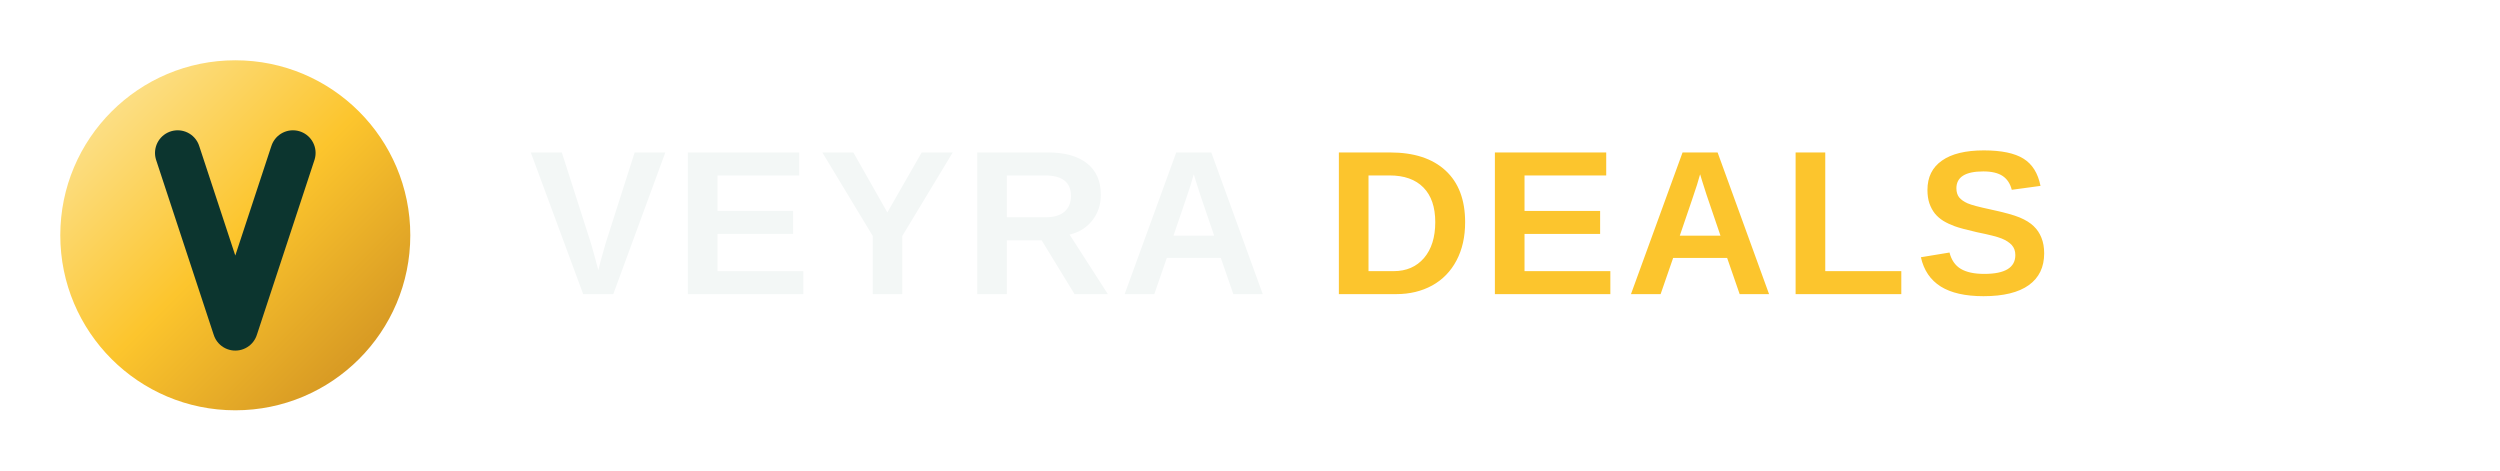
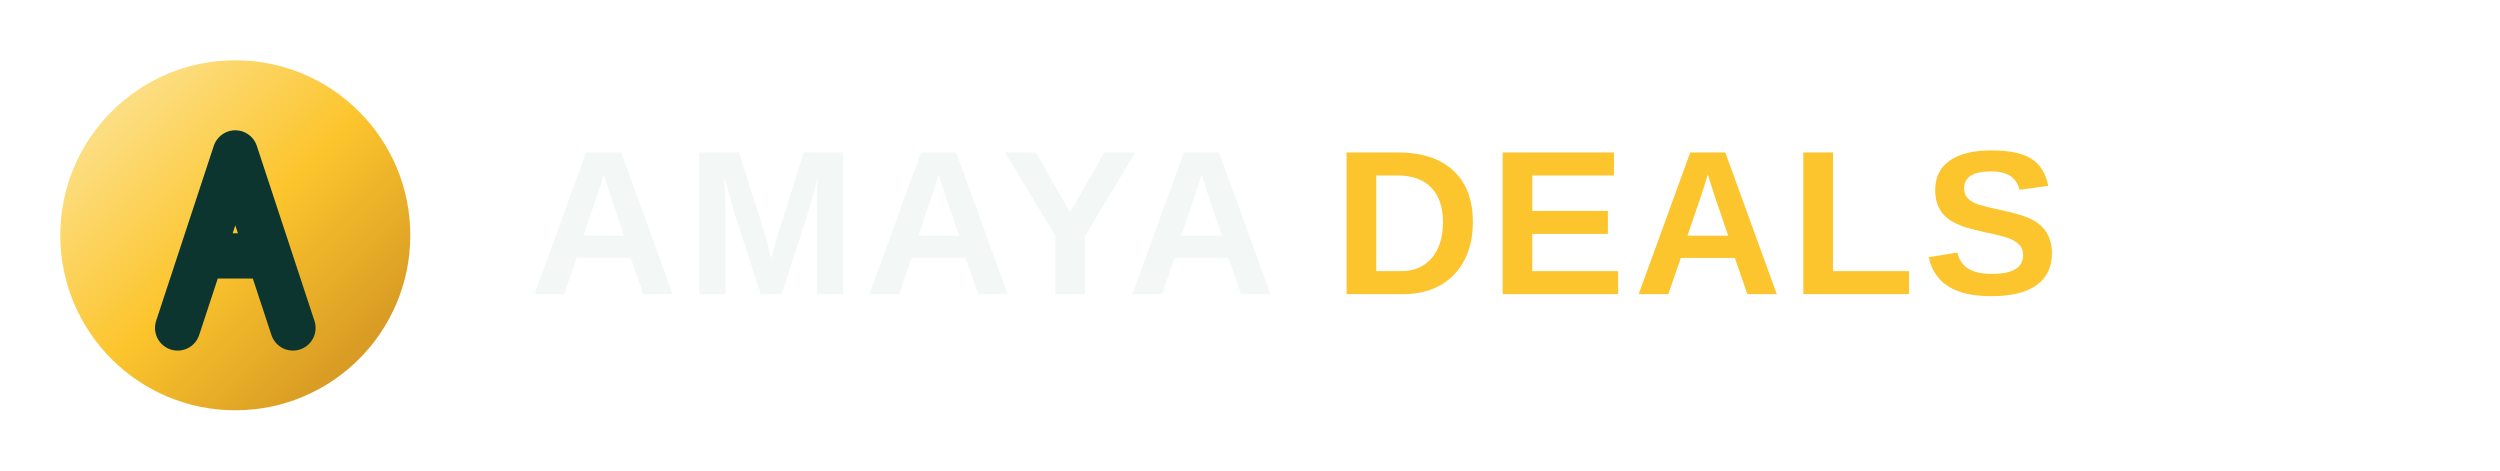
<svg xmlns="http://www.w3.org/2000/svg" viewBox="0 0 340 64">
  <defs>
    <linearGradient id="gGoldA" x1="0%" y1="0%" x2="100%" y2="100%">
      <stop offset="0%" stop-color="#FCE9A8" />
      <stop offset="50%" stop-color="#FCC52D" />
      <stop offset="100%" stop-color="#C88820" />
    </linearGradient>
  </defs>
  <g transform="translate(4,4) scale(0.28)">
    <circle cx="100" cy="100" r="85" fill="url(#gGoldA)" />
-     <path d="M72,60 L100,145 L128,60" stroke="#0C352F" stroke-width="22" fill="none" stroke-linecap="round" stroke-linejoin="round" />
+     <path d="M72,145 L100,60 L128,145 M84,110 L116,110" stroke="#0C352F" stroke-width="22" fill="none" stroke-linecap="round" stroke-linejoin="round" />
  </g>
-   <text x="72" y="40" font-family="-apple-system, Segoe UI, Arial, sans-serif" font-weight="800" font-size="28" letter-spacing="1" fill="#F3F7F6">VEYRA <tspan fill="#FCC52D">DEALS</tspan>
+   <text x="72" y="40" font-family="-apple-system, Segoe UI, Arial, sans-serif" font-weight="800" font-size="28" letter-spacing="1" fill="#F3F7F6">AMAYA <tspan fill="#FCC52D">DEALS</tspan>
  </text>
</svg>
